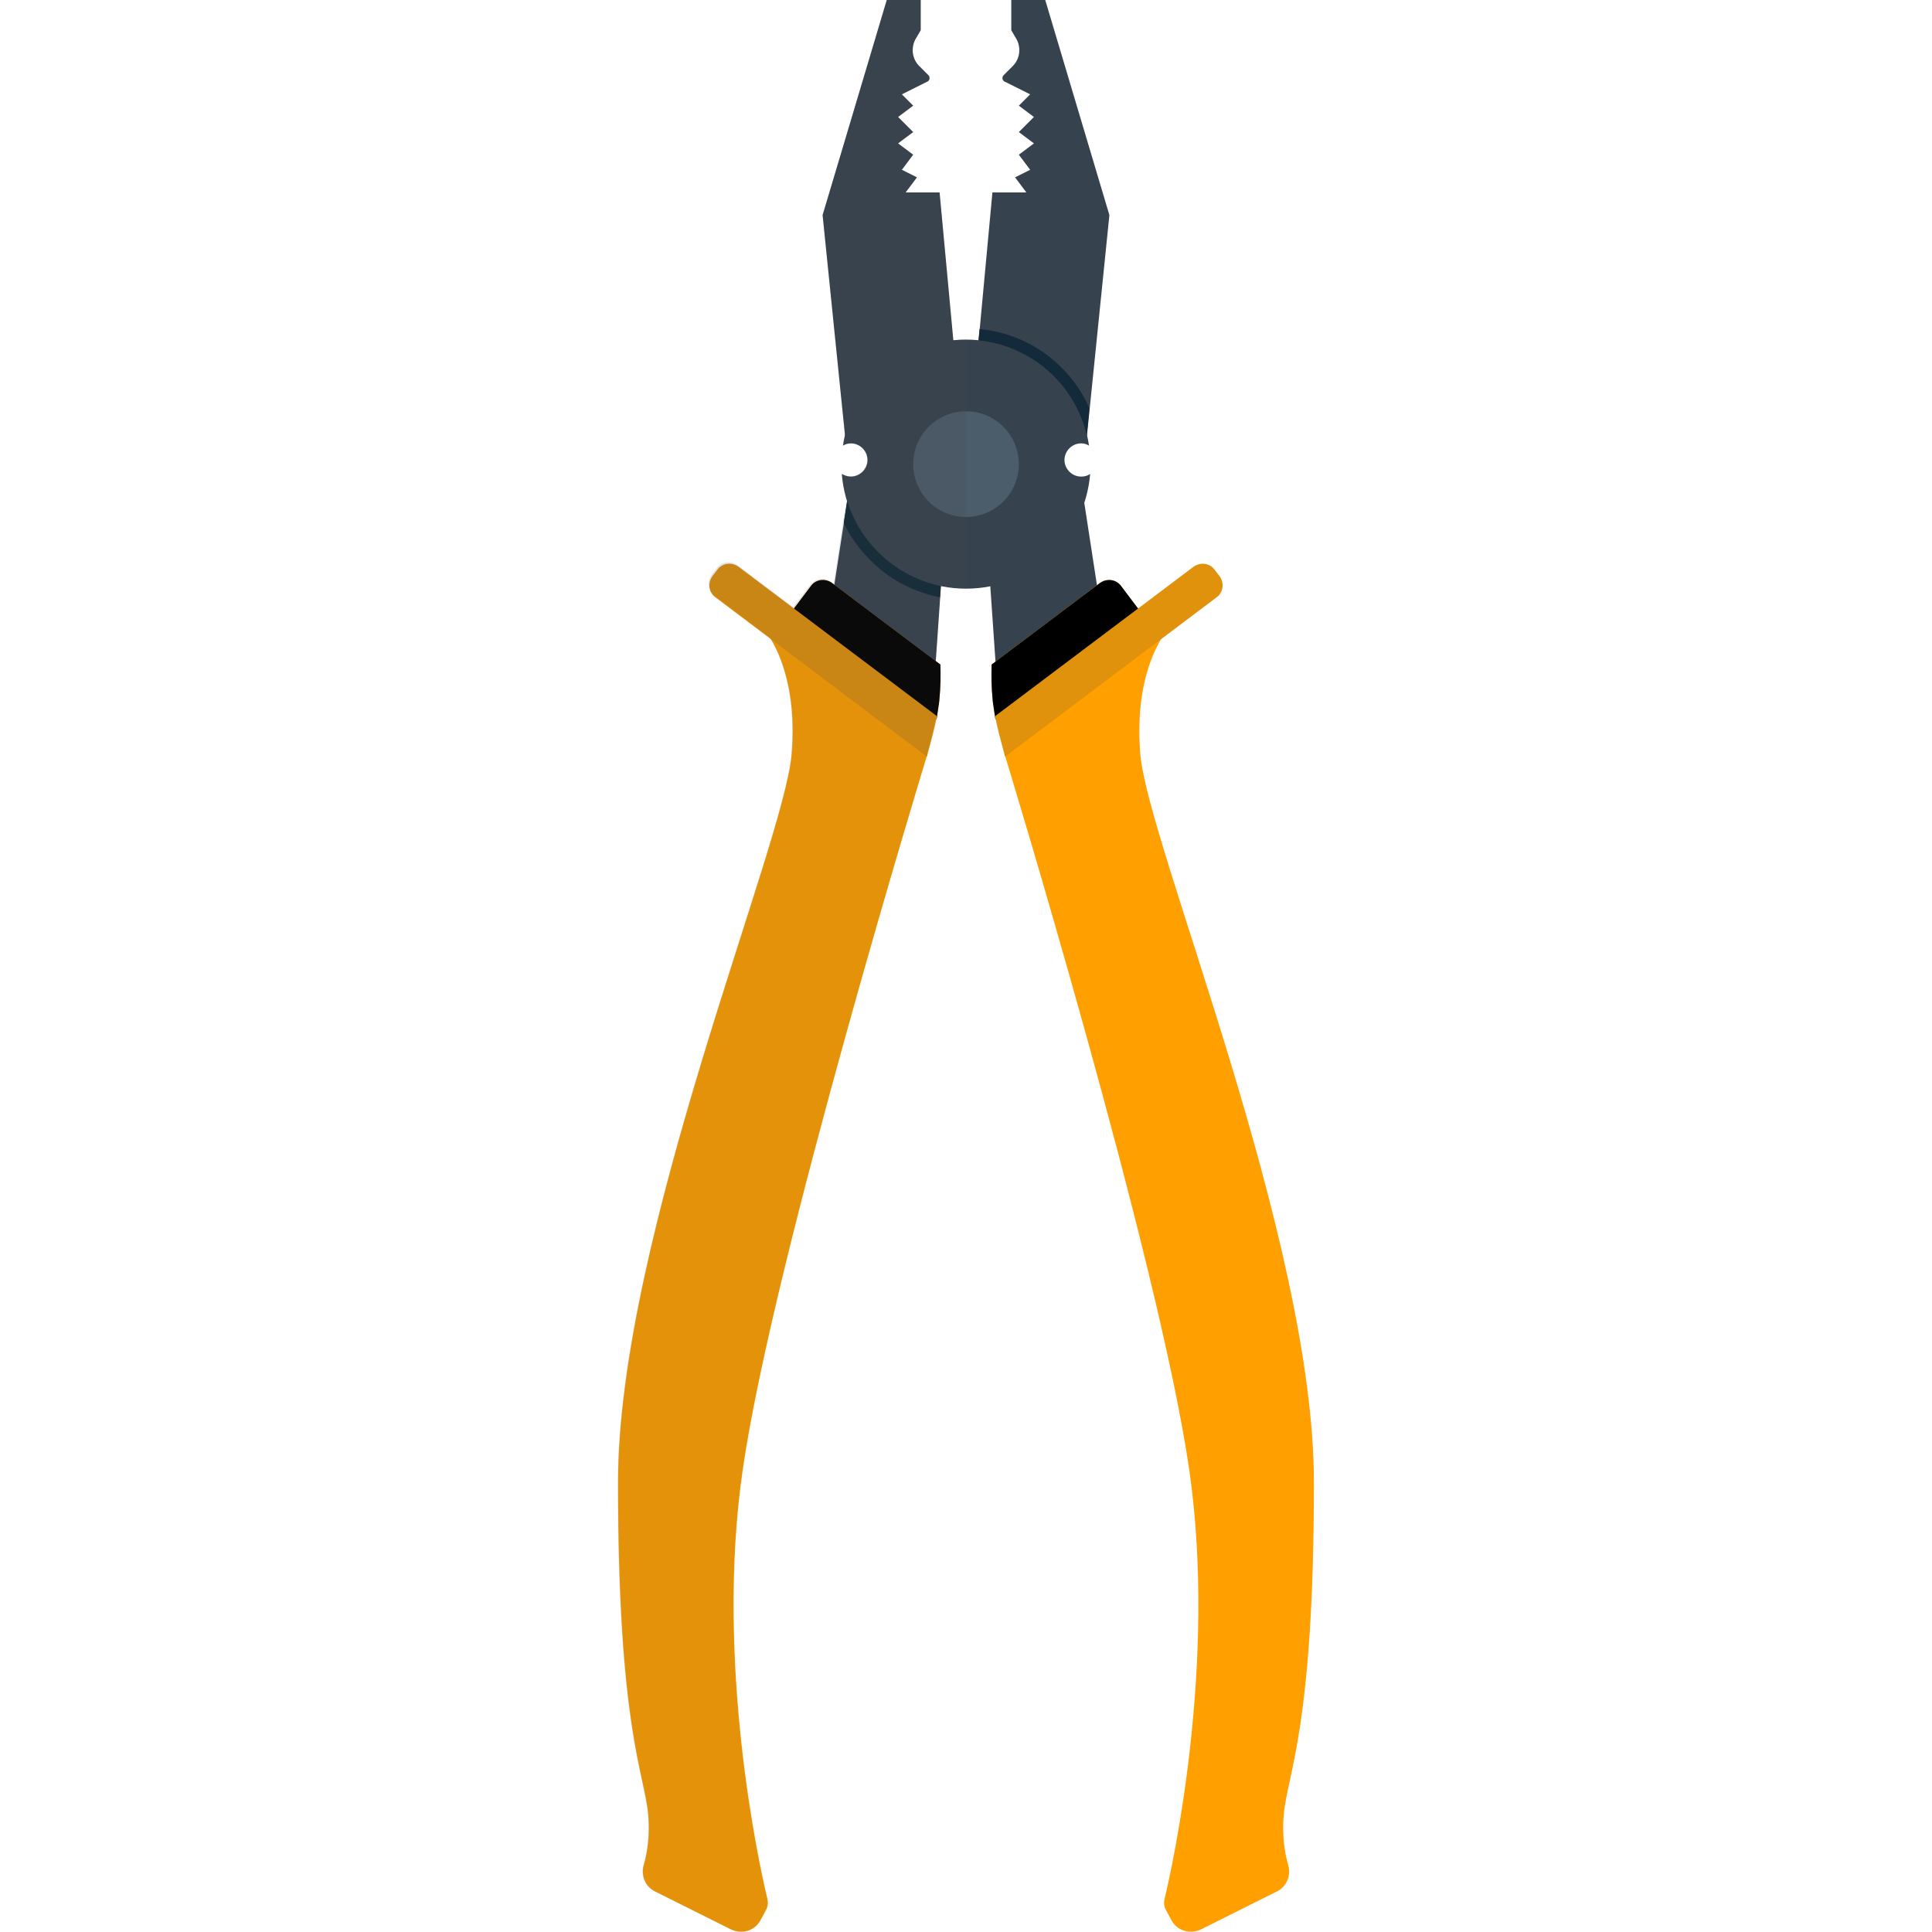
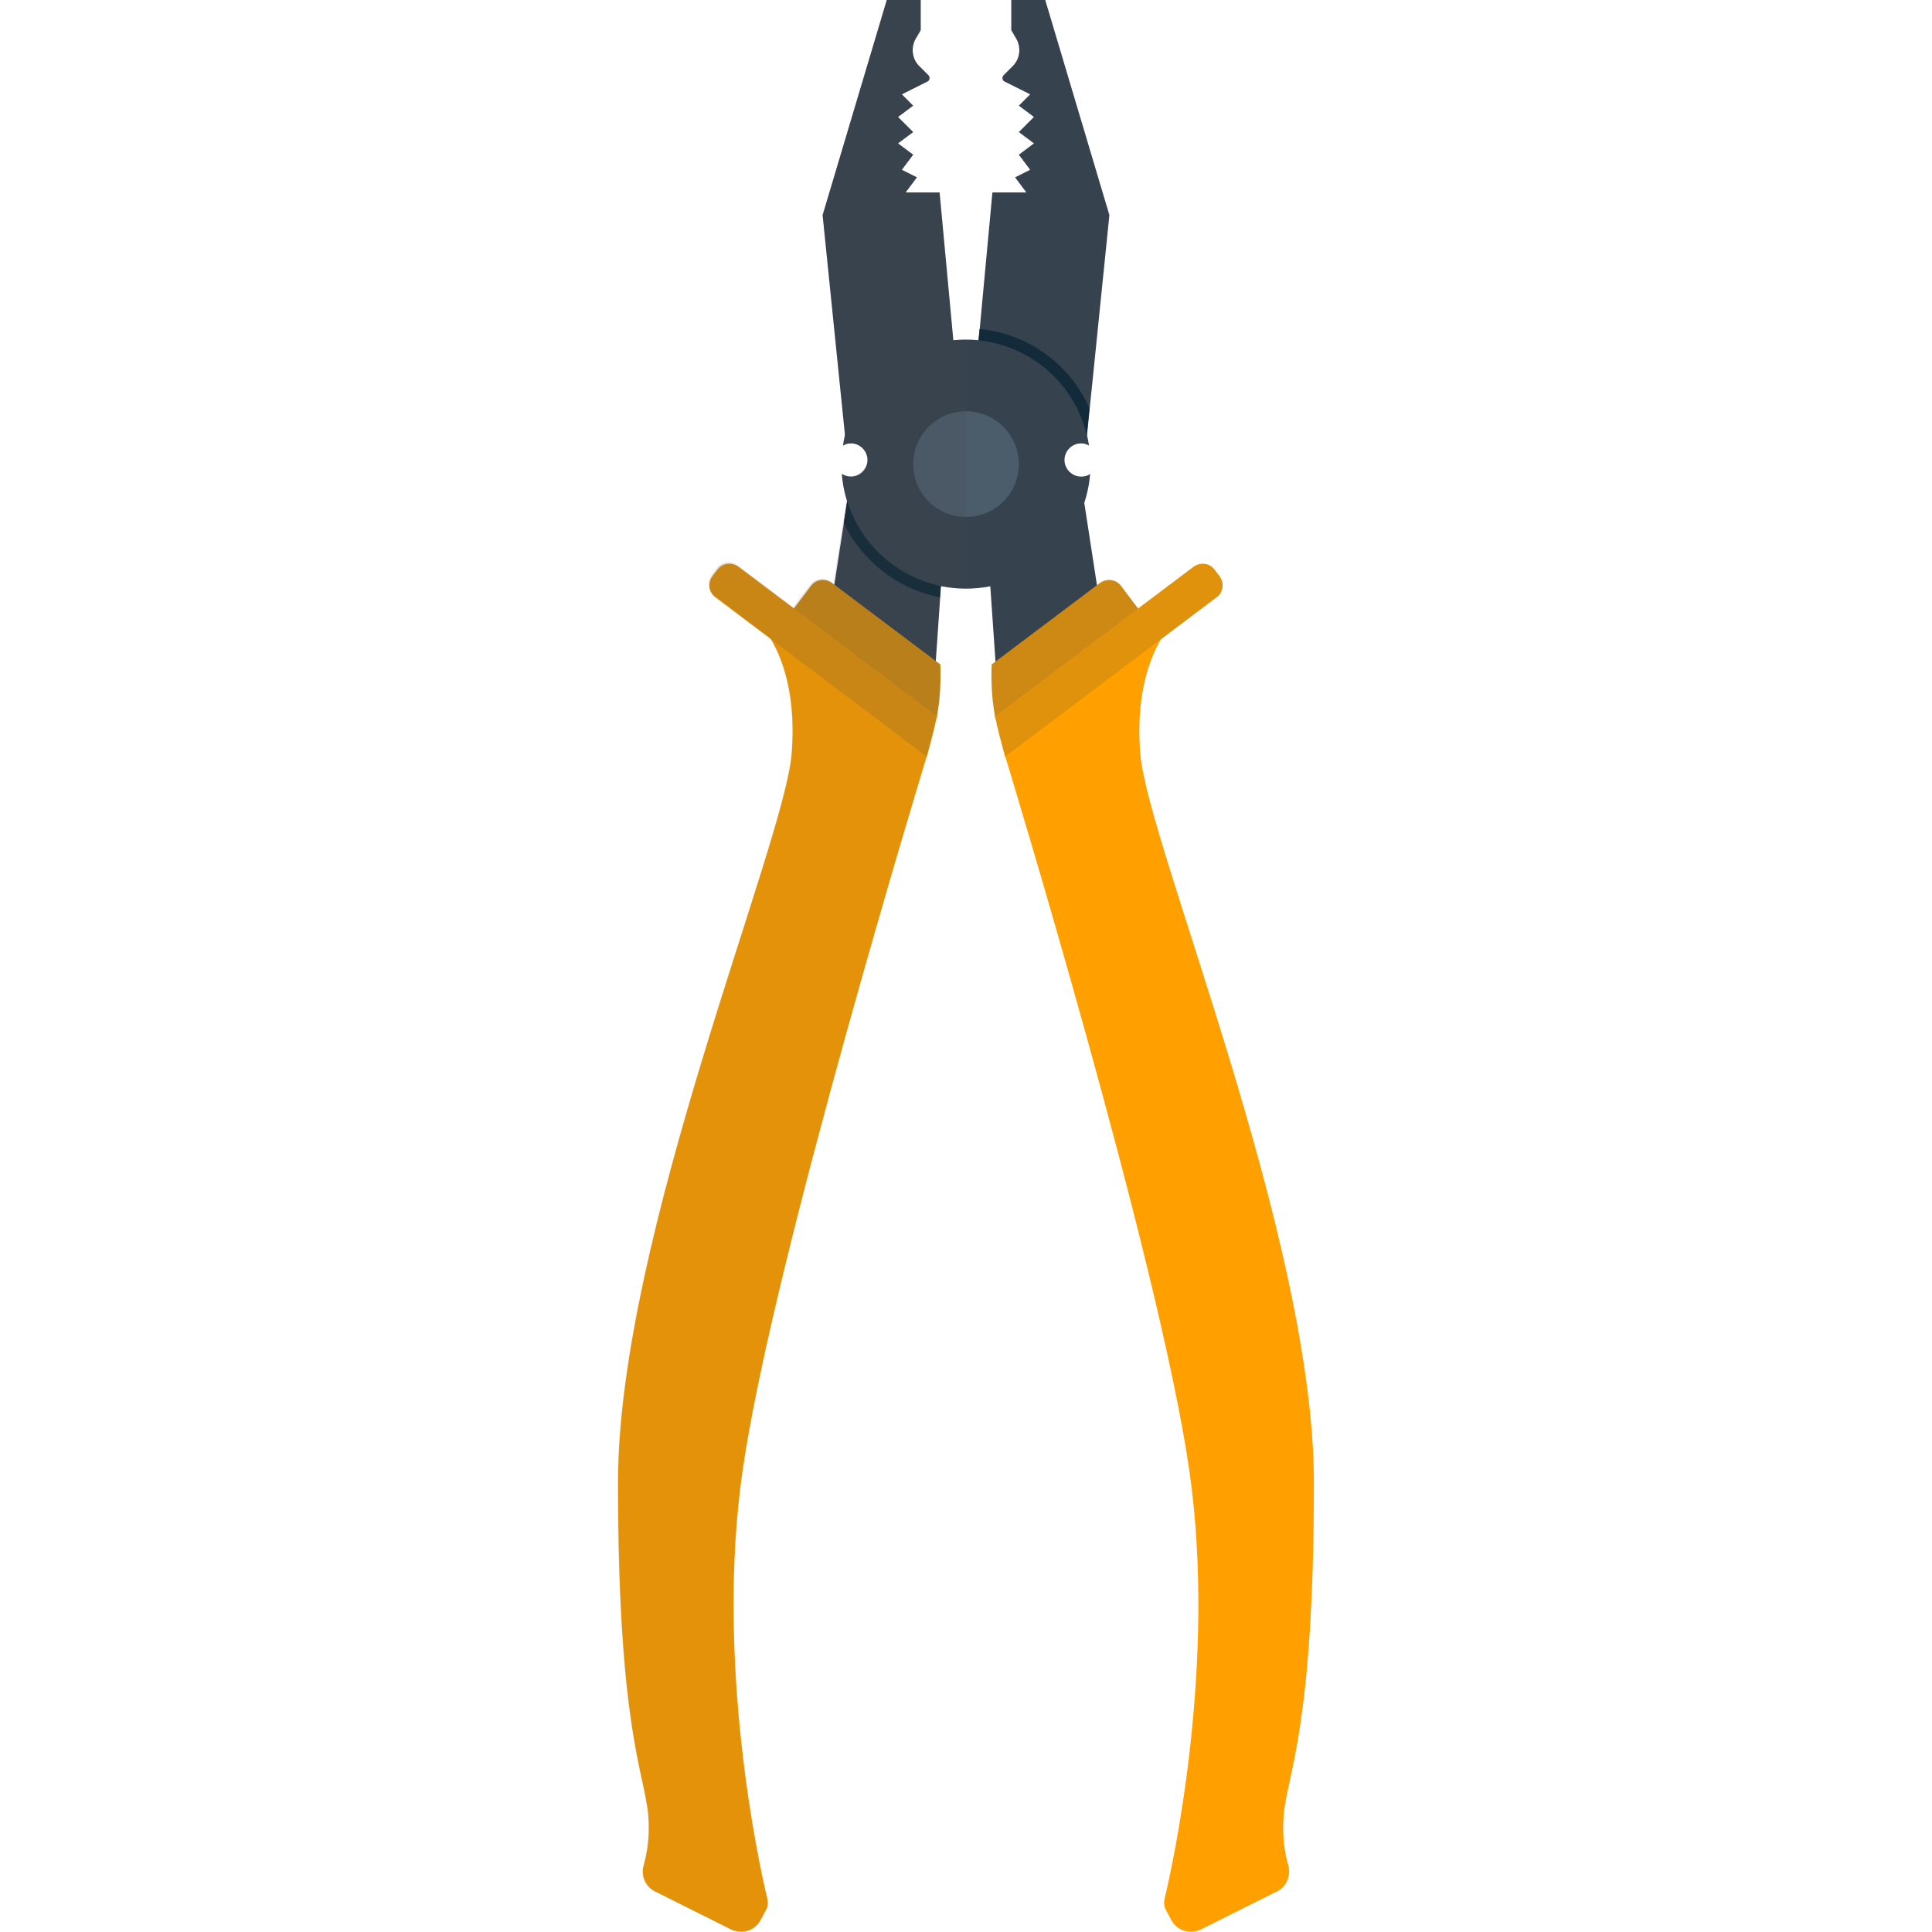
<svg xmlns="http://www.w3.org/2000/svg" viewBox="0 0 512 512" xml:space="preserve">
-   <style>.st0{fill:#36434f}.st1{fill:#ffa000}.st3{opacity:.15;fill:#36434f;enable-background:new}</style>
+   <style>.st0{fill:#36434f}.st1{fill:#ffa000}.st2{opacity:.25;fill:#36434f;enable-background:new}.st3{opacity:.15;fill:#36434f;enable-background:new}</style>
  <path class="st0" d="M224.8 131l-4 26l27 21l2 -29zm52.2 -131l17 57l-6 59l-29 -22l4 -43h9l-3 -4l4 -2l-3 -4l4 -3l-4 -3l4 -4l-4 -3l3 -3l-6.8 -3.4c-0.6 -0.3 -0.7 -1.1 -0.3 -1.6l2.5 -2.5c2 -2 2.3 -5.2 0.7 -7.6l-1.1 -1.9v-8h9zm10 131l4 26l-27 21l-2 -29zm-52 -131l-17 57l6 59l29 -22l-4 -43h-9l3 -4l-4 -2l3 -4l-4 -3l4 -3l-4 -4l4 -3l-3 -3l6.8 -3.4c0.6 -0.3 0.7 -1.1 0.3 -1.6l-2.5 -2.5c-2 -2 -2.3 -5.2 -0.7 -7.6l1.1 -1.9v-8h-9z" />
  <path class="st1" d="M201.8 165.9s10 10 8 34s-46 128 -46 193s7 77 8 88c0.5 5.7 -0.3 10.3 -1.2 13.4c-0.8 2.8 0.5 5.8 3.1 7l20 10c2.9 1.4 6.4 0.4 7.9 -2.5l1.4 -2.6c0.5 -0.9 0.6 -1.9 0.4 -2.9c-2.3 -9.4 -13.9 -62.8 -6.6 -113.5c8 -56 49 -190 49 -190l-44 -33.9zm47.1 20c0.4 -4 0.4 -7.3 0.3 -9.8l-28.7 -21.6c-1.8 -1.3 -4.3 -1 -5.6 0.8l-4.9 6.5l38.2 28.8c0.3 -1.8 0.5 -3.4 0.7 -4.7z" />
  <path class="st2" d="M248.9 185.9c0.4 -4 0.4 -7.3 0.3 -9.8l-28.7 -21.6c-1.8 -1.3 -4.3 -1 -5.6 0.8l-4.9 6.5l38.2 28.8c0.3 -1.8 0.5 -3.4 0.7 -4.7z" />
  <path class="st1" d="M245.7 200.3c1 -3.7 2 -7.4 2.6 -10.5l-52.6 -39.6c-1.8 -1.3 -4.3 -1 -5.6 0.8l-1.3 1.7c-1.3 1.8 -1 4.3 0.8 5.6l56 42.2l0.1 -0.2z" />
  <path class="st3" d="M245.7 200.3c1 -3.7 2 -7.4 2.6 -10.5l-52.6 -39.6c-1.8 -1.3 -4.3 -1 -5.6 0.8l-1.3 1.7c-1.3 1.8 -1 4.3 0.8 5.6l56 42.2l0.1 -0.2z" />
  <path class="st1" d="M310.2 165.9s-10 10 -8 34s46 128 46 193s-7 77 -8 88c-0.5 5.7 0.3 10.3 1.2 13.4c0.8 2.8 -0.5 5.8 -3.1 7l-20 10c-2.9 1.4 -6.4 0.4 -7.9 -2.5l-1.4 -2.6c-0.5 -0.9 -0.6 -1.9 -0.4 -2.9c2.3 -9.4 13.9 -62.8 6.6 -113.5c-8 -56 -49 -190 -49 -190l44 -33.9zm-47.1 20c-0.4 -4 -0.4 -7.3 -0.3 -9.8l28.7 -21.6c1.8 -1.3 4.3 -1 5.6 0.8l4.9 6.5l-38.2 28.8c-0.3 -1.8 -0.5 -3.4 -0.7 -4.7z" />
  <path class="st2" d="M263.1 185.9c-0.4 -4 -0.4 -7.3 -0.3 -9.8l28.7 -21.6c1.8 -1.3 4.3 -1 5.6 0.8l4.9 6.5l-38.2 28.8c-0.3 -1.8 -0.5 -3.4 -0.7 -4.7z" />
  <path class="st1" d="M266.3 200.3c-1 -3.7 -2 -7.4 -2.6 -10.5l52.6 -39.6c1.8 -1.3 4.3 -1 5.6 0.8l1.3 1.7c1.3 1.8 1 4.3 -0.8 5.6l-56 42.2l-0.1 -0.2z" />
  <path class="st3" d="M266.3 200.3c-1 -3.7 -2 -7.4 -2.6 -10.5l52.6 -39.6c1.8 -1.3 4.3 -1 5.6 0.8l1.3 1.7c1.3 1.8 1 4.3 -0.8 5.6l-56 42.2l-0.1 -0.2z" />
  <path class="st0" d="M286.5 126.3c-2.4 0 -4.4 -2 -4.4 -4.4s2 -4.4 4.4 -4.4c0.8 0 1.5 0.2 2.1 0.6c-2.3 -15.9 -16 -28.1 -32.6 -28.1s-30.3 12.2 -32.6 28.1c0.6 -0.4 1.4 -0.6 2.1 -0.6c2.4 0 4.4 2 4.4 4.4s-2 4.4 -4.4 4.4c-0.9 0 -1.7 -0.3 -2.4 -0.7c1.3 17 15.5 30.4 32.9 30.4s31.5 -13.4 32.9 -30.4c-0.7 0.5 -1.5 0.7 -2.4 0.7z" />
  <path d="M249.1 158.3c-6.5 -1.3 -12.6 -4.3 -17.6 -9c-3.3 -3.1 -6 -6.7 -7.9 -10.7l0.9 -5.9c3.5 11.4 13 20.1 24.8 22.6l-0.2 3zm30.5 -62.5c-5.6 -4.9 -12.6 -7.9 -20 -8.6l-0.3 3c14 1.4 25.5 11.6 28.7 25.1l0.7 -7.1c-2 -4.7 -5.2 -9 -9.1 -12.4z" fill="#122a3a" />
  <path fill="#4b5d6b" d="M242 123A14 14 0 1 0 270 123A14 14 0 1 0 242 123z" />
  <path d="M252.6 90.2l-3.6 -39.2h-9l3 -4l-4 -2l3 -4l-4 -3l4 -3l-4 -4l4 -3l-3 -3l6.8 -3.4c0.6 -0.3 0.7 -1.1 0.3 -1.6l-2.5 -2.5c-2 -2 -2.3 -5.2 -0.7 -7.6l1.1 -1.9v-8h-9l-17 57l5.9 58.2c-0.2 0.9 -0.4 1.9 -0.6 2.8c0.6 -0.4 1.4 -0.6 2.1 -0.6c2.4 0 4.4 2 4.4 4.4s-2 4.4 -4.4 4.4c-0.9 0 -1.7 -0.3 -2.4 -0.7c0.2 2.5 0.7 4.8 1.4 7.1l-0.5 2.9l-0.5 2.9l-2.5 16.3l-0.6 -0.5c-1.8 -1.3 -4.3 -1 -5.6 0.8l-4.5 5.9l-14.7 -11.1c-1.8 -1.3 -4.3 -1 -5.6 0.8l-1.3 1.7c-1.3 1.8 -1 4.3 0.8 5.6l14.6 11.1c2.8 4.6 7.1 14.5 5.7 30.9c-2 24 -46 128 -46 193s7 77 8 88c0.5 5.7 -0.3 10.3 -1.2 13.4c-0.8 2.8 0.5 5.8 3.1 7l20 10c2.9 1.4 6.4 0.4 7.9 -2.5l1.4 -2.6c0.5 -0.9 0.6 -1.9 0.4 -2.9c-2.3 -9.4 -13.9 -62.8 -6.6 -113.5c7.8 -54.3 46.6 -182 48.9 -189.6c0.9 -3.4 1.8 -6.8 2.4 -9.8c0 -0.2 0.1 -0.3 0.1 -0.5c0 -0.1 0 -0.2 0.1 -0.3c0.3 -1.4 0.5 -2.7 0.6 -3.8c0.4 -4 0.4 -7.3 0.3 -9.8l-1.2 -0.9l1.2 -16.9l0.2 -3c2.2 0.4 4.4 0.7 6.7 0.7v-65.9c-1.1 0 -2.3 0.1 -3.4 0.2z" opacity=".15" fill="#444" />
</svg>
